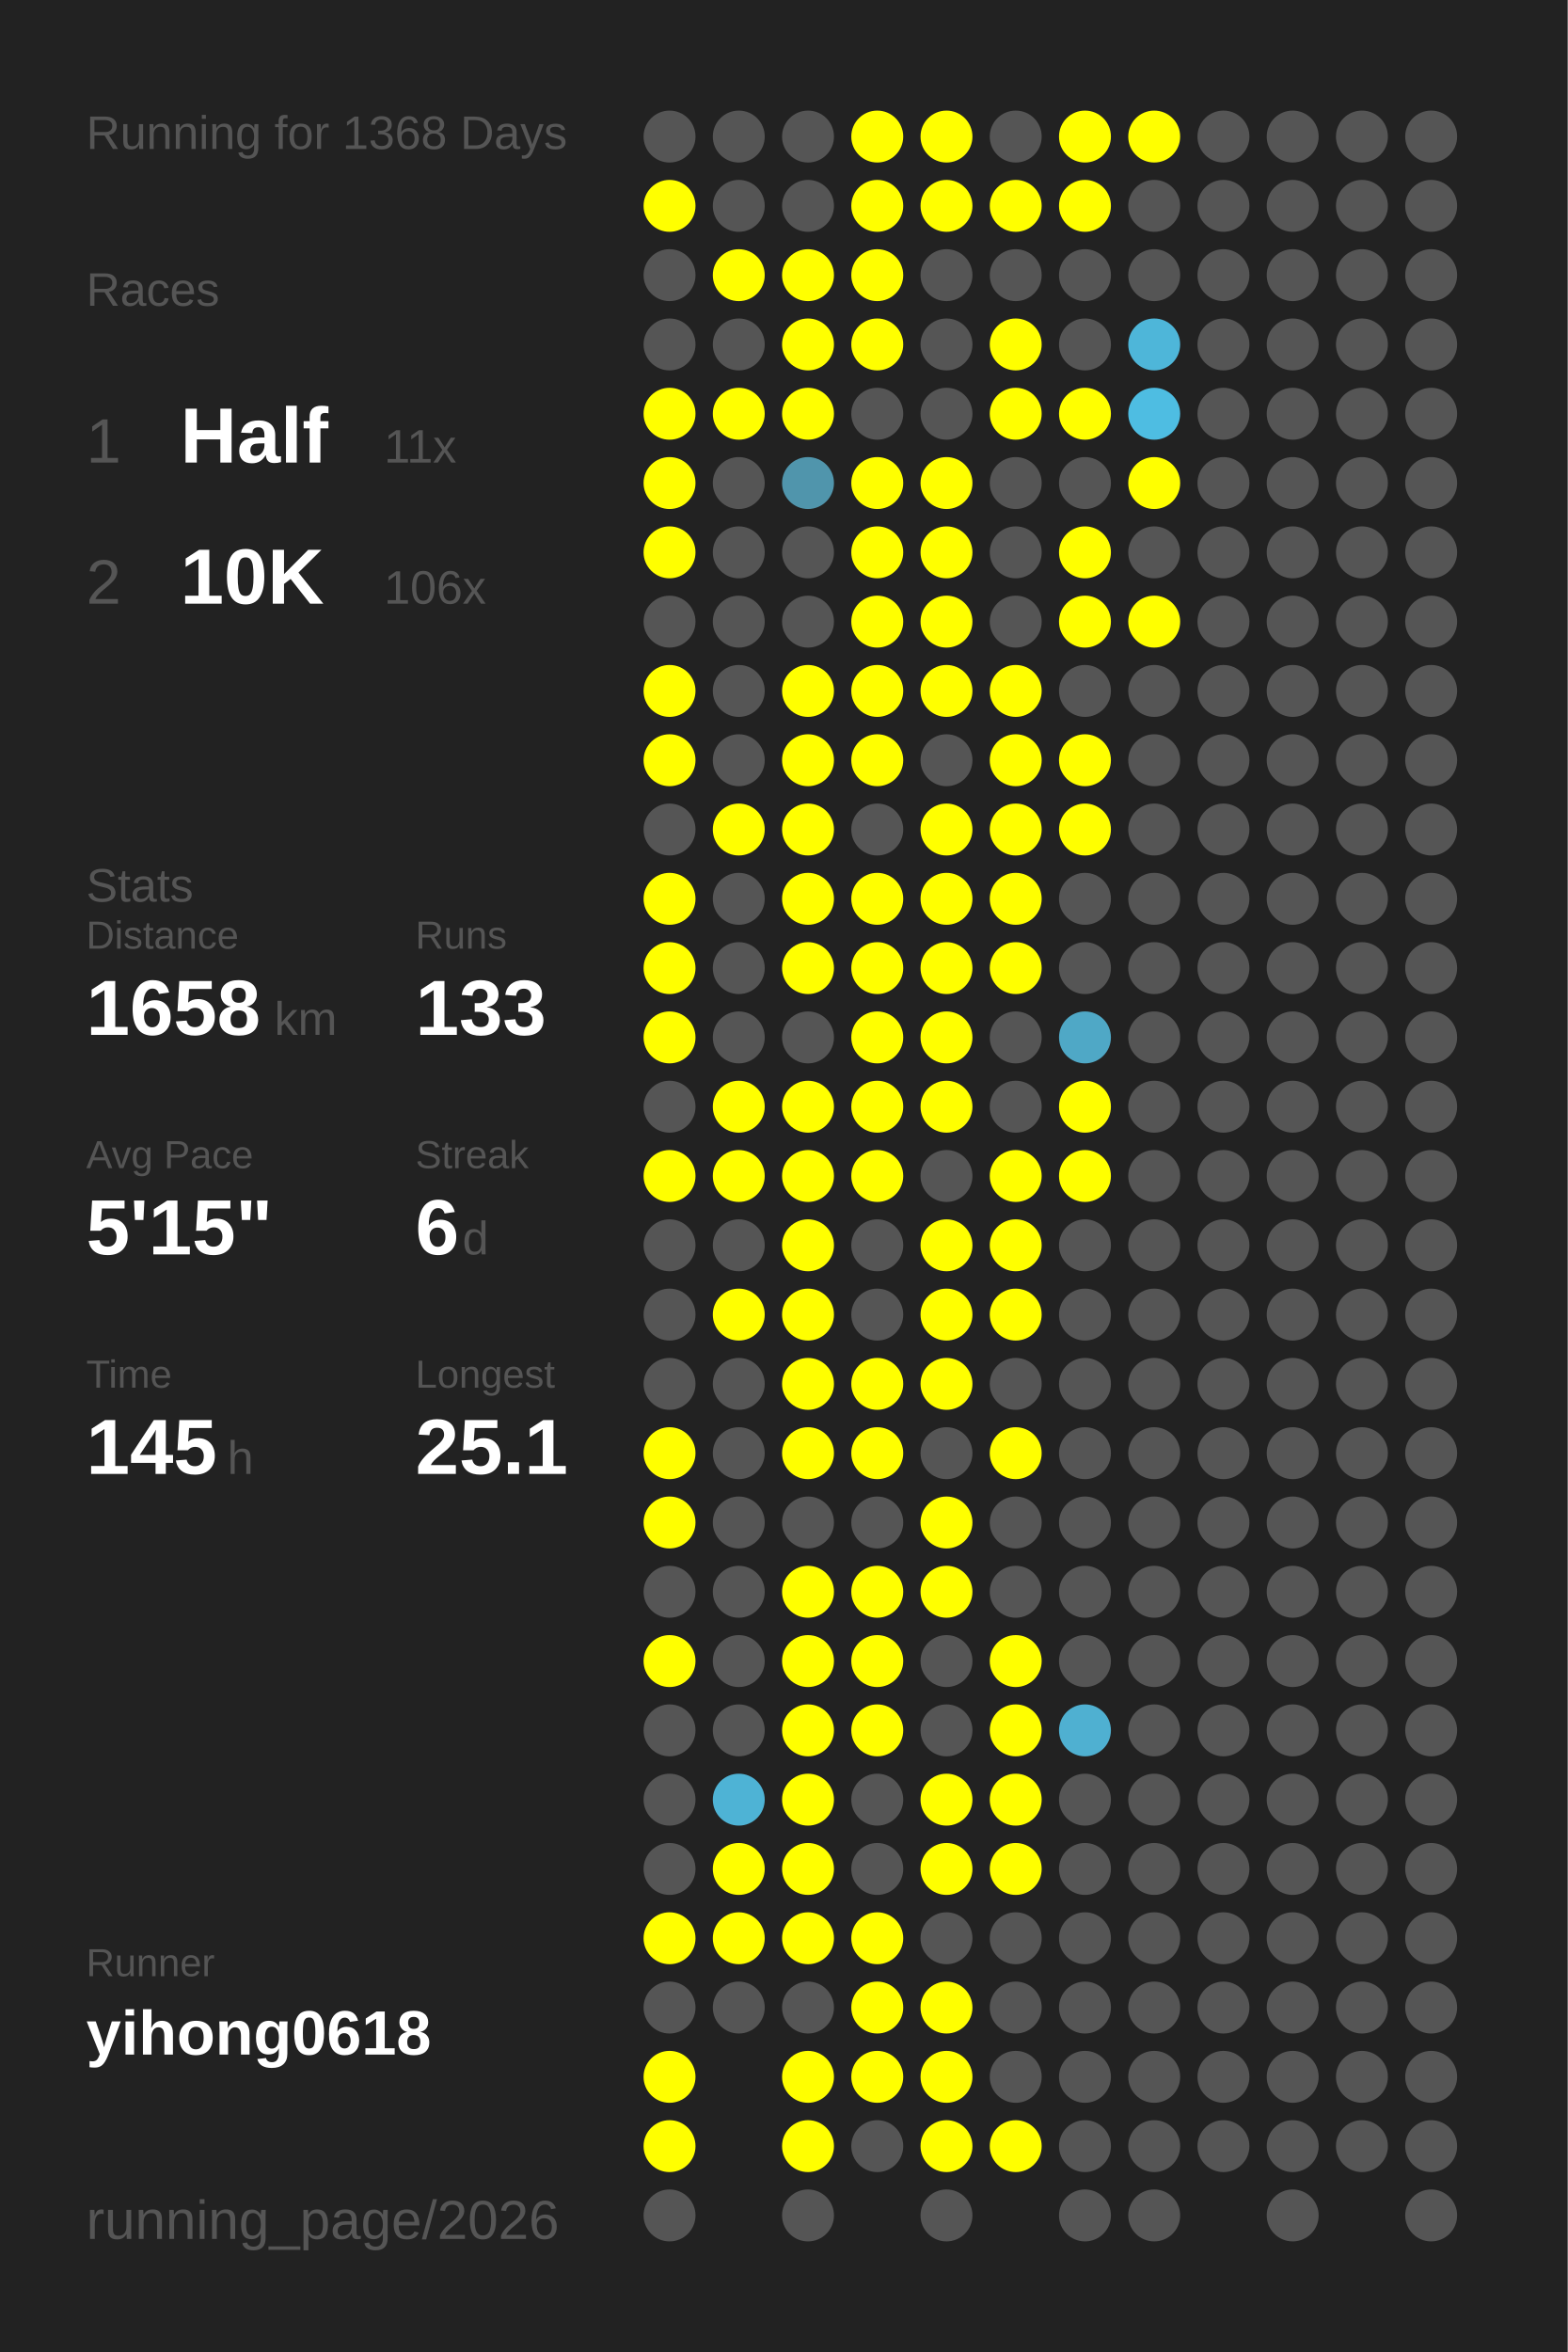
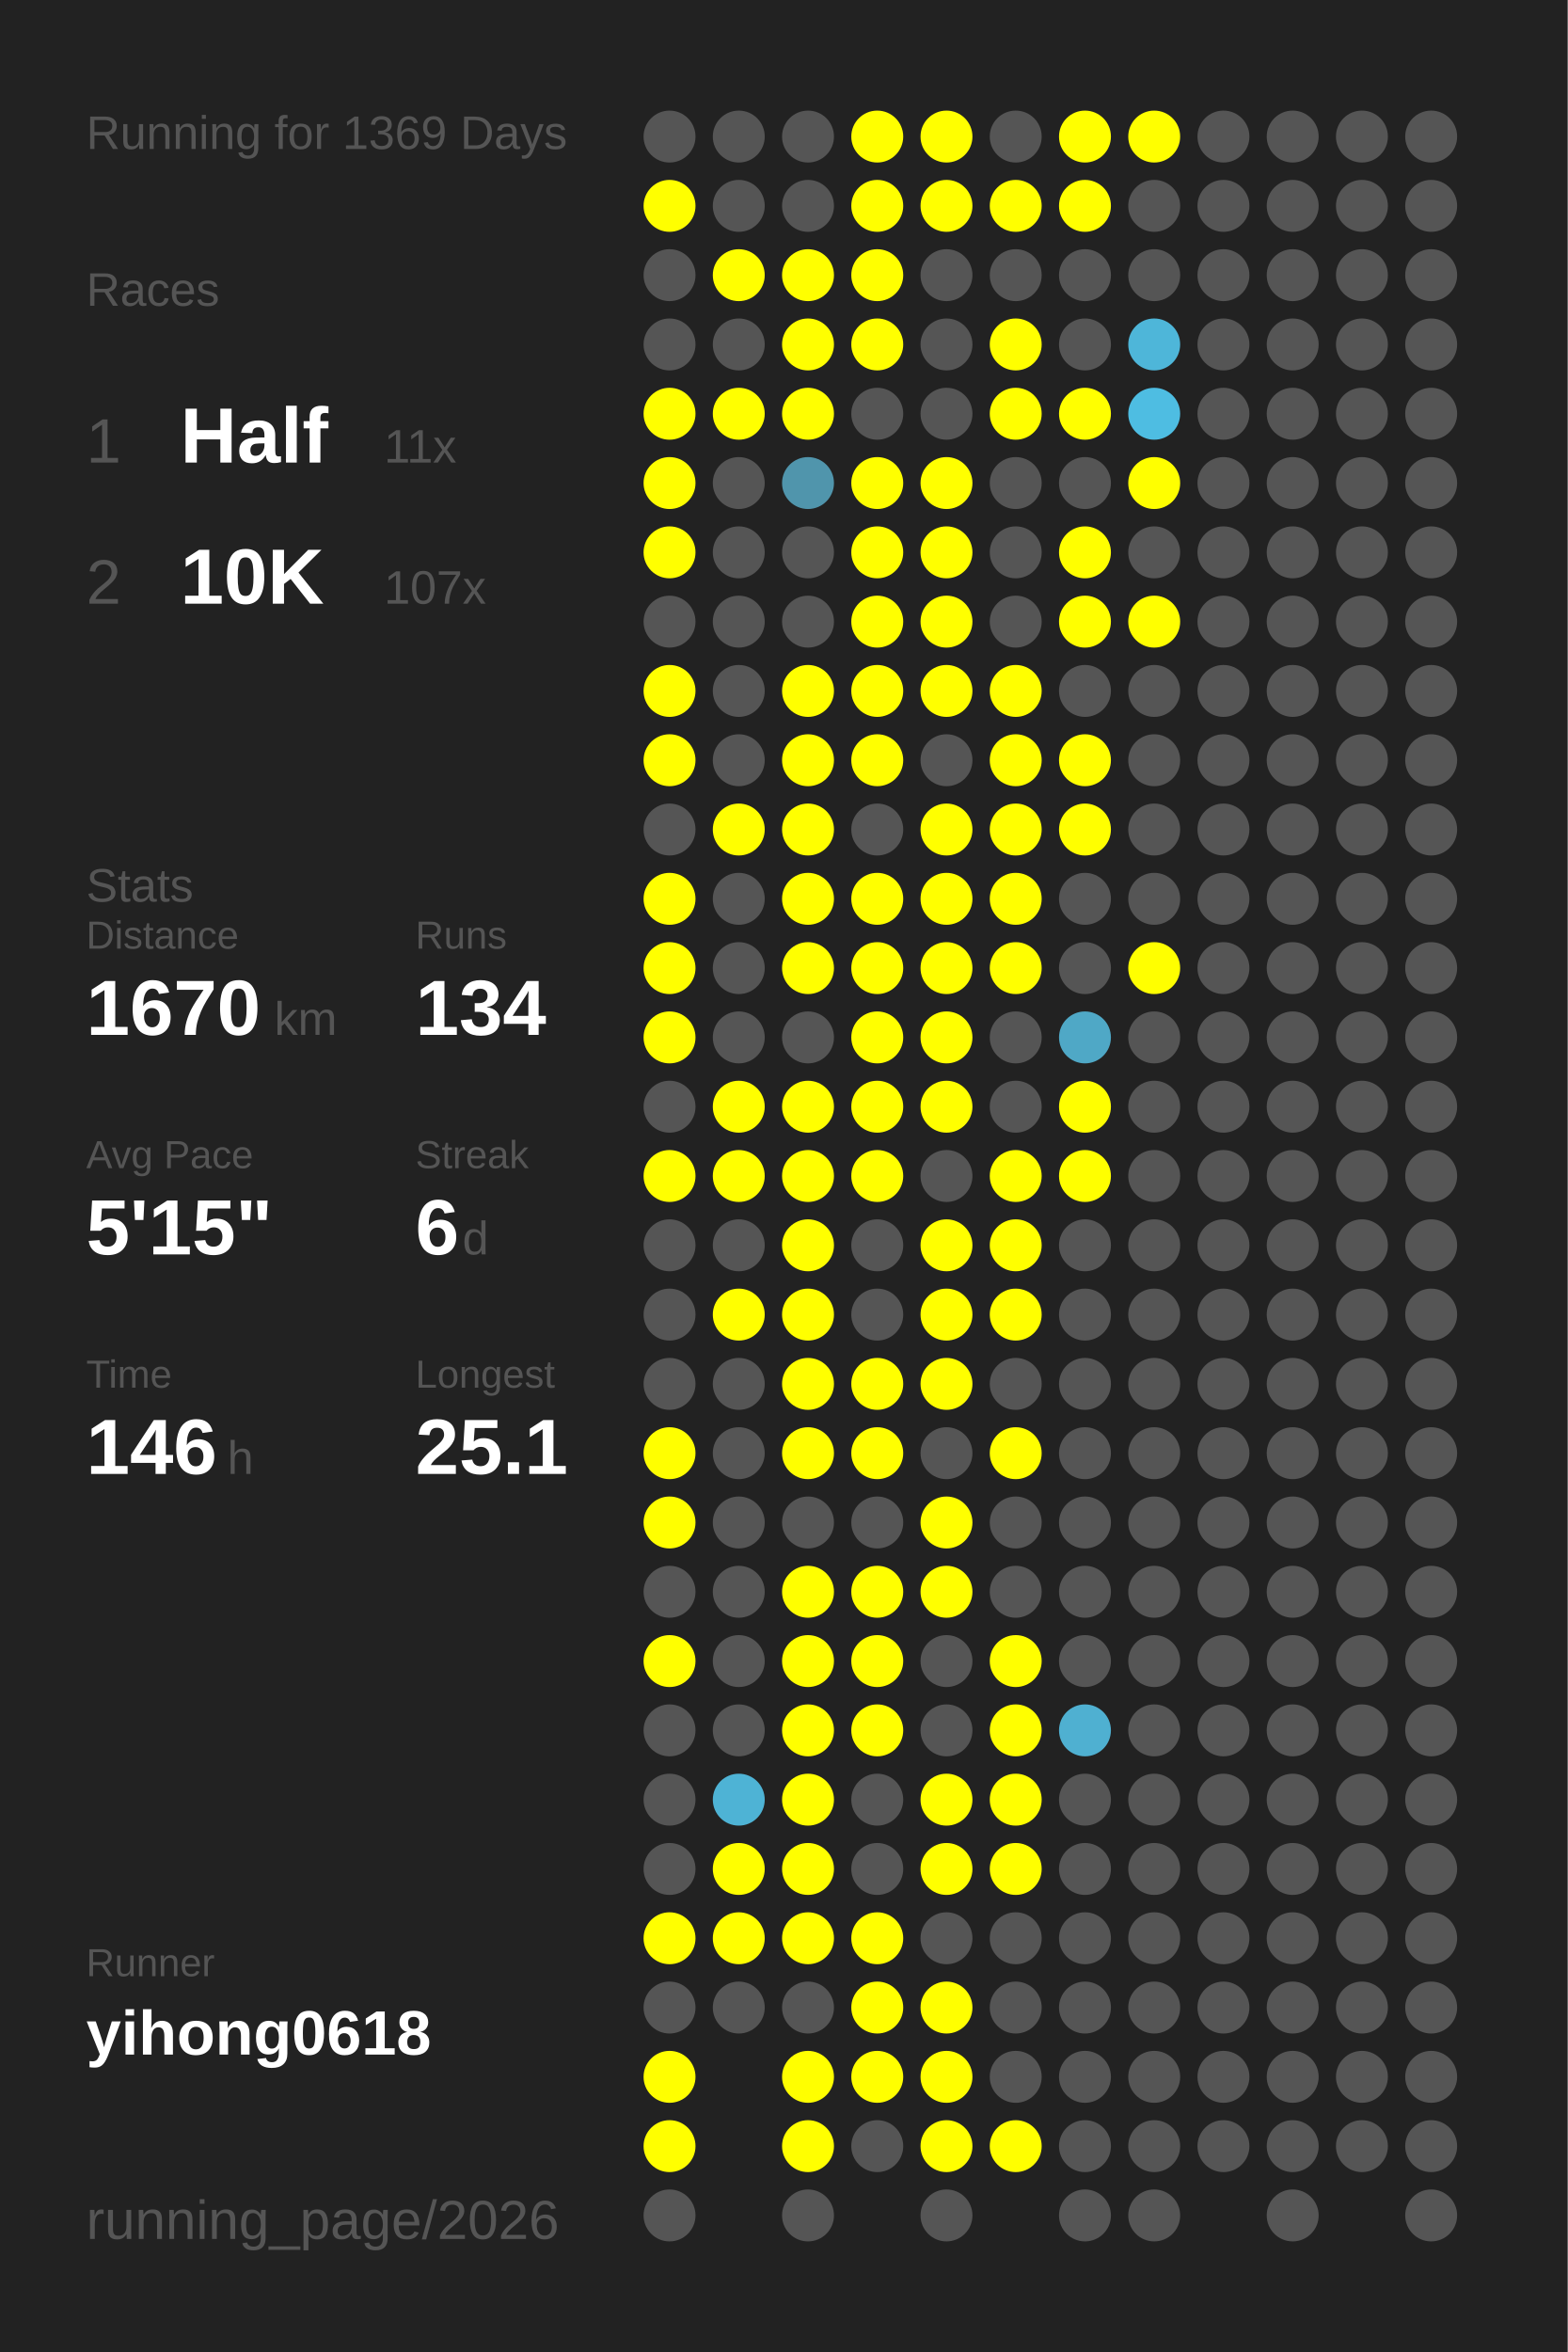
<svg xmlns="http://www.w3.org/2000/svg" baseProfile="full" height="300mm" version="1.1" viewBox="0,0,200,300" width="200mm">
  <defs />
  <rect fill="#222222" height="300" width="200" x="0" y="0" />
-   <text fill="#555555" style="font-size:6px; font-family:Arial;" x="11" y="19">Running for 1368 Days</text>
+   <text fill="#555555" style="font-size:6px; font-family:Arial;" x="11" y="19">Running for 1369 Days</text>
  <text fill="#555555" style="font-size:6px; font-family:Arial;" x="11" y="39">Races</text>
  <text fill="#555555" style="font-size:8px; font-family:Arial;" x="11" y="59">1</text>
  <text fill="#FFFFFF" style="font-size:10px; font-family:Arial; font-weight:bold;" x="23" y="59">Half</text>
  <text fill="#555555" style="font-size:6px; font-family:Arial;" x="49" y="59">11x</text>
  <text fill="#555555" style="font-size:8px; font-family:Arial;" x="11" y="77">2</text>
  <text fill="#FFFFFF" style="font-size:10px; font-family:Arial; font-weight:bold;" x="23" y="77">10K</text>
-   <text fill="#555555" style="font-size:6px; font-family:Arial;" x="49" y="77">106x</text>
+   <text fill="#555555" style="font-size:6px; font-family:Arial;" x="49" y="77">107x</text>
  <text fill="#555555" style="font-size:6px; font-family:Arial;" x="11" y="115">Stats</text>
  <text fill="#555555" style="font-size:5px; font-family:Arial;" x="11" y="121">Distance</text>
-   <text fill="#FFFFFF" style="font-size:10px; font-family:Arial; font-weight:bold;" x="11" y="132">1658</text>
+   <text fill="#FFFFFF" style="font-size:10px; font-family:Arial; font-weight:bold;" x="11" y="132">1670</text>
  <text fill="#555555" style="font-size:6px; font-family:Arial;" x="35" y="132">km</text>
  <text fill="#555555" style="font-size:5px; font-family:Arial;" x="53" y="121">Runs</text>
-   <text fill="#FFFFFF" style="font-size:10px; font-family:Arial; font-weight:bold;" x="53" y="132">133</text>
+   <text fill="#FFFFFF" style="font-size:10px; font-family:Arial; font-weight:bold;" x="53" y="132">134</text>
  <text fill="#555555" style="font-size:5px; font-family:Arial;" x="11" y="149">Avg Pace</text>
  <text fill="#FFFFFF" style="font-size:10px; font-family:Arial; font-weight:bold;" x="11" y="160">5'15"</text>
  <text fill="#555555" style="font-size:5px; font-family:Arial;" x="53" y="149">Streak</text>
  <text fill="#FFFFFF" style="font-size:10px; font-family:Arial; font-weight:bold;" x="53" y="160">6</text>
  <text fill="#555555" style="font-size:6px; font-family:Arial;" x="59" y="160">d</text>
  <text fill="#555555" style="font-size:5px; font-family:Arial;" x="11" y="177">Time</text>
-   <text fill="#FFFFFF" style="font-size:10px; font-family:Arial; font-weight:bold;" x="11" y="188">145</text>
+   <text fill="#FFFFFF" style="font-size:10px; font-family:Arial; font-weight:bold;" x="11" y="188">146</text>
  <text fill="#555555" style="font-size:6px; font-family:Arial;" x="29" y="188">h</text>
  <text fill="#555555" style="font-size:5px; font-family:Arial;" x="53" y="177">Longest</text>
  <text fill="#FFFFFF" style="font-size:10px; font-family:Arial; font-weight:bold;" x="53" y="188">25.1</text>
  <text fill="#555555" style="font-size:5px; font-family:Arial;" x="11" y="252.065">Runner</text>
  <text fill="#FFFFFF" style="font-size:8px; font-family:Arial; font-weight:bold;" x="11" y="262.065">yihong0618</text>
  <text fill="#555555" style="font-size:7px; font-family:Arial;" x="11" y="285.581">running_page/2026</text>
  <circle cx="85.417" cy="17.419" fill="#555555" r="3.312" />
  <circle cx="85.417" cy="26.258" fill="#FFFF00" r="3.312" />
  <circle cx="85.417" cy="35.097" fill="#555555" r="3.312" />
  <circle cx="85.417" cy="43.935" fill="#555555" r="3.312" />
  <circle cx="85.417" cy="52.774" fill="#FFFF00" r="3.312" />
  <circle cx="85.417" cy="61.613" fill="#FFFF00" r="3.312" />
  <circle cx="85.417" cy="70.452" fill="#FFFF00" r="3.312" />
  <circle cx="85.417" cy="79.29" fill="#555555" r="3.312" />
  <circle cx="85.417" cy="88.129" fill="#FFFF00" r="3.312" />
  <circle cx="85.417" cy="96.968" fill="#FFFF00" r="3.312" />
  <circle cx="85.417" cy="105.806" fill="#555555" r="3.312" />
  <circle cx="85.417" cy="114.645" fill="#FFFF00" r="3.312" />
  <circle cx="85.417" cy="123.484" fill="#FFFF00" r="3.312" />
  <circle cx="85.417" cy="132.323" fill="#FFFF00" r="3.312" />
  <circle cx="85.417" cy="141.161" fill="#555555" r="3.312" />
  <circle cx="85.417" cy="150" fill="#FFFF00" r="3.312" />
  <circle cx="85.417" cy="158.839" fill="#555555" r="3.312" />
  <circle cx="85.417" cy="167.677" fill="#555555" r="3.312" />
  <circle cx="85.417" cy="176.516" fill="#555555" r="3.312" />
  <circle cx="85.417" cy="185.355" fill="#FFFF00" r="3.312" />
  <circle cx="85.417" cy="194.194" fill="#FFFF00" r="3.312" />
  <circle cx="85.417" cy="203.032" fill="#555555" r="3.312" />
  <circle cx="85.417" cy="211.871" fill="#FFFF00" r="3.312" />
  <circle cx="85.417" cy="220.71" fill="#555555" r="3.312" />
  <circle cx="85.417" cy="229.548" fill="#555555" r="3.312" />
  <circle cx="85.417" cy="238.387" fill="#555555" r="3.312" />
  <circle cx="85.417" cy="247.226" fill="#FFFF00" r="3.312" />
  <circle cx="85.417" cy="256.065" fill="#555555" r="3.312" />
  <circle cx="85.417" cy="264.903" fill="#FFFF00" r="3.312" />
  <circle cx="85.417" cy="273.742" fill="#FFFF00" r="3.312" />
  <circle cx="85.417" cy="282.581" fill="#555555" r="3.312" />
  <circle cx="94.25" cy="17.419" fill="#555555" r="3.312" />
  <circle cx="94.25" cy="26.258" fill="#555555" r="3.312" />
  <circle cx="94.25" cy="35.097" fill="#FFFF00" r="3.312" />
  <circle cx="94.25" cy="43.935" fill="#555555" r="3.312" />
  <circle cx="94.25" cy="52.774" fill="#FFFF00" r="3.312" />
  <circle cx="94.25" cy="61.613" fill="#555555" r="3.312" />
  <circle cx="94.25" cy="70.452" fill="#555555" r="3.312" />
  <circle cx="94.25" cy="79.29" fill="#555555" r="3.312" />
  <circle cx="94.25" cy="88.129" fill="#555555" r="3.312" />
  <circle cx="94.25" cy="96.968" fill="#555555" r="3.312" />
  <circle cx="94.25" cy="105.806" fill="#FFFF00" r="3.312" />
  <circle cx="94.25" cy="114.645" fill="#555555" r="3.312" />
  <circle cx="94.25" cy="123.484" fill="#555555" r="3.312" />
  <circle cx="94.25" cy="132.323" fill="#555555" r="3.312" />
  <circle cx="94.25" cy="141.161" fill="#FFFF00" r="3.312" />
  <circle cx="94.25" cy="150" fill="#FFFF00" r="3.312" />
  <circle cx="94.25" cy="158.839" fill="#555555" r="3.312" />
  <circle cx="94.25" cy="167.677" fill="#FFFF00" r="3.312" />
  <circle cx="94.25" cy="176.516" fill="#555555" r="3.312" />
  <circle cx="94.25" cy="185.355" fill="#555555" r="3.312" />
  <circle cx="94.25" cy="194.194" fill="#555555" r="3.312" />
  <circle cx="94.25" cy="203.032" fill="#555555" r="3.312" />
  <circle cx="94.25" cy="211.871" fill="#555555" r="3.312" />
  <circle cx="94.25" cy="220.71" fill="#555555" r="3.312" />
  <circle cx="94.25" cy="229.548" fill="#4eb3d5" r="3.312" />
  <circle cx="94.25" cy="238.387" fill="#FFFF00" r="3.312" />
  <circle cx="94.25" cy="247.226" fill="#FFFF00" r="3.312" />
  <circle cx="94.25" cy="256.065" fill="#555555" r="3.312" />
  <circle cx="103.083" cy="17.419" fill="#555555" r="3.312" />
  <circle cx="103.083" cy="26.258" fill="#555555" r="3.312" />
  <circle cx="103.083" cy="35.097" fill="#FFFF00" r="3.312" />
  <circle cx="103.083" cy="43.935" fill="#FFFF00" r="3.312" />
  <circle cx="103.083" cy="52.774" fill="#FFFF00" r="3.312" />
  <circle cx="103.083" cy="61.613" fill="#5095ac" r="3.312" />
  <circle cx="103.083" cy="70.452" fill="#555555" r="3.312" />
  <circle cx="103.083" cy="79.29" fill="#555555" r="3.312" />
  <circle cx="103.083" cy="88.129" fill="#FFFF00" r="3.312" />
  <circle cx="103.083" cy="96.968" fill="#FFFF00" r="3.312" />
  <circle cx="103.083" cy="105.806" fill="#FFFF00" r="3.312" />
  <circle cx="103.083" cy="114.645" fill="#FFFF00" r="3.312" />
  <circle cx="103.083" cy="123.484" fill="#FFFF00" r="3.312" />
  <circle cx="103.083" cy="132.323" fill="#555555" r="3.312" />
  <circle cx="103.083" cy="141.161" fill="#FFFF00" r="3.312" />
  <circle cx="103.083" cy="150" fill="#FFFF00" r="3.312" />
  <circle cx="103.083" cy="158.839" fill="#FFFF00" r="3.312" />
  <circle cx="103.083" cy="167.677" fill="#FFFF00" r="3.312" />
  <circle cx="103.083" cy="176.516" fill="#FFFF00" r="3.312" />
  <circle cx="103.083" cy="185.355" fill="#FFFF00" r="3.312" />
  <circle cx="103.083" cy="194.194" fill="#555555" r="3.312" />
  <circle cx="103.083" cy="203.032" fill="#FFFF00" r="3.312" />
  <circle cx="103.083" cy="211.871" fill="#FFFF00" r="3.312" />
  <circle cx="103.083" cy="220.71" fill="#FFFF00" r="3.312" />
  <circle cx="103.083" cy="229.548" fill="#FFFF00" r="3.312" />
  <circle cx="103.083" cy="238.387" fill="#FFFF00" r="3.312" />
  <circle cx="103.083" cy="247.226" fill="#FFFF00" r="3.312" />
  <circle cx="103.083" cy="256.065" fill="#555555" r="3.312" />
  <circle cx="103.083" cy="264.903" fill="#FFFF00" r="3.312" />
  <circle cx="103.083" cy="273.742" fill="#FFFF00" r="3.312" />
  <circle cx="103.083" cy="282.581" fill="#555555" r="3.312" />
  <circle cx="111.917" cy="17.419" fill="#FFFF00" r="3.312" />
  <circle cx="111.917" cy="26.258" fill="#FFFF00" r="3.312" />
  <circle cx="111.917" cy="35.097" fill="#FFFF00" r="3.312" />
  <circle cx="111.917" cy="43.935" fill="#FFFF00" r="3.312" />
  <circle cx="111.917" cy="52.774" fill="#555555" r="3.312" />
  <circle cx="111.917" cy="61.613" fill="#FFFF00" r="3.312" />
  <circle cx="111.917" cy="70.452" fill="#FFFF00" r="3.312" />
  <circle cx="111.917" cy="79.29" fill="#FFFF00" r="3.312" />
  <circle cx="111.917" cy="88.129" fill="#FFFF00" r="3.312" />
  <circle cx="111.917" cy="96.968" fill="#FFFF00" r="3.312" />
  <circle cx="111.917" cy="105.806" fill="#555555" r="3.312" />
  <circle cx="111.917" cy="114.645" fill="#FFFF00" r="3.312" />
  <circle cx="111.917" cy="123.484" fill="#FFFF00" r="3.312" />
  <circle cx="111.917" cy="132.323" fill="#FFFF00" r="3.312" />
  <circle cx="111.917" cy="141.161" fill="#FFFF00" r="3.312" />
  <circle cx="111.917" cy="150" fill="#FFFF00" r="3.312" />
  <circle cx="111.917" cy="158.839" fill="#555555" r="3.312" />
  <circle cx="111.917" cy="167.677" fill="#555555" r="3.312" />
  <circle cx="111.917" cy="176.516" fill="#FFFF00" r="3.312" />
  <circle cx="111.917" cy="185.355" fill="#FFFF00" r="3.312" />
  <circle cx="111.917" cy="194.194" fill="#555555" r="3.312" />
  <circle cx="111.917" cy="203.032" fill="#FFFF00" r="3.312" />
  <circle cx="111.917" cy="211.871" fill="#FFFF00" r="3.312" />
  <circle cx="111.917" cy="220.71" fill="#FFFF00" r="3.312" />
  <circle cx="111.917" cy="229.548" fill="#555555" r="3.312" />
  <circle cx="111.917" cy="238.387" fill="#555555" r="3.312" />
  <circle cx="111.917" cy="247.226" fill="#FFFF00" r="3.312" />
  <circle cx="111.917" cy="256.065" fill="#FFFF00" r="3.312" />
  <circle cx="111.917" cy="264.903" fill="#FFFF00" r="3.312" />
  <circle cx="111.917" cy="273.742" fill="#555555" r="3.312" />
  <circle cx="120.75" cy="17.419" fill="#FFFF00" r="3.312" />
  <circle cx="120.75" cy="26.258" fill="#FFFF00" r="3.312" />
  <circle cx="120.75" cy="35.097" fill="#555555" r="3.312" />
  <circle cx="120.75" cy="43.935" fill="#555555" r="3.312" />
  <circle cx="120.75" cy="52.774" fill="#555555" r="3.312" />
  <circle cx="120.75" cy="61.613" fill="#FFFF00" r="3.312" />
  <circle cx="120.75" cy="70.452" fill="#FFFF00" r="3.312" />
  <circle cx="120.75" cy="79.29" fill="#FFFF00" r="3.312" />
  <circle cx="120.75" cy="88.129" fill="#FFFF00" r="3.312" />
  <circle cx="120.75" cy="96.968" fill="#555555" r="3.312" />
  <circle cx="120.75" cy="105.806" fill="#FFFF00" r="3.312" />
  <circle cx="120.75" cy="114.645" fill="#FFFF00" r="3.312" />
  <circle cx="120.75" cy="123.484" fill="#FFFF00" r="3.312" />
  <circle cx="120.75" cy="132.323" fill="#FFFF00" r="3.312" />
  <circle cx="120.75" cy="141.161" fill="#FFFF00" r="3.312" />
  <circle cx="120.75" cy="150" fill="#555555" r="3.312" />
  <circle cx="120.75" cy="158.839" fill="#FFFF00" r="3.312" />
  <circle cx="120.75" cy="167.677" fill="#FFFF00" r="3.312" />
  <circle cx="120.75" cy="176.516" fill="#FFFF00" r="3.312" />
  <circle cx="120.75" cy="185.355" fill="#555555" r="3.312" />
  <circle cx="120.75" cy="194.194" fill="#FFFF00" r="3.312" />
  <circle cx="120.75" cy="203.032" fill="#FFFF00" r="3.312" />
  <circle cx="120.75" cy="211.871" fill="#555555" r="3.312" />
  <circle cx="120.75" cy="220.71" fill="#555555" r="3.312" />
  <circle cx="120.75" cy="229.548" fill="#FFFF00" r="3.312" />
  <circle cx="120.75" cy="238.387" fill="#FFFF00" r="3.312" />
  <circle cx="120.75" cy="247.226" fill="#555555" r="3.312" />
  <circle cx="120.75" cy="256.065" fill="#FFFF00" r="3.312" />
  <circle cx="120.75" cy="264.903" fill="#FFFF00" r="3.312" />
  <circle cx="120.75" cy="273.742" fill="#FFFF00" r="3.312" />
  <circle cx="120.75" cy="282.581" fill="#555555" r="3.312" />
  <circle cx="129.583" cy="17.419" fill="#555555" r="3.312" />
  <circle cx="129.583" cy="26.258" fill="#FFFF00" r="3.312" />
  <circle cx="129.583" cy="35.097" fill="#555555" r="3.312" />
  <circle cx="129.583" cy="43.935" fill="#FFFF00" r="3.312" />
  <circle cx="129.583" cy="52.774" fill="#FFFF00" r="3.312" />
  <circle cx="129.583" cy="61.613" fill="#555555" r="3.312" />
  <circle cx="129.583" cy="70.452" fill="#555555" r="3.312" />
  <circle cx="129.583" cy="79.29" fill="#555555" r="3.312" />
  <circle cx="129.583" cy="88.129" fill="#FFFF00" r="3.312" />
  <circle cx="129.583" cy="96.968" fill="#FFFF00" r="3.312" />
  <circle cx="129.583" cy="105.806" fill="#FFFF00" r="3.312" />
  <circle cx="129.583" cy="114.645" fill="#FFFF00" r="3.312" />
  <circle cx="129.583" cy="123.484" fill="#FFFF00" r="3.312" />
  <circle cx="129.583" cy="132.323" fill="#555555" r="3.312" />
  <circle cx="129.583" cy="141.161" fill="#555555" r="3.312" />
  <circle cx="129.583" cy="150" fill="#FFFF00" r="3.312" />
  <circle cx="129.583" cy="158.839" fill="#FFFF00" r="3.312" />
  <circle cx="129.583" cy="167.677" fill="#FFFF00" r="3.312" />
  <circle cx="129.583" cy="176.516" fill="#555555" r="3.312" />
  <circle cx="129.583" cy="185.355" fill="#FFFF00" r="3.312" />
  <circle cx="129.583" cy="194.194" fill="#555555" r="3.312" />
  <circle cx="129.583" cy="203.032" fill="#555555" r="3.312" />
  <circle cx="129.583" cy="211.871" fill="#FFFF00" r="3.312" />
  <circle cx="129.583" cy="220.71" fill="#FFFF00" r="3.312" />
  <circle cx="129.583" cy="229.548" fill="#FFFF00" r="3.312" />
  <circle cx="129.583" cy="238.387" fill="#FFFF00" r="3.312" />
  <circle cx="129.583" cy="247.226" fill="#555555" r="3.312" />
  <circle cx="129.583" cy="256.065" fill="#555555" r="3.312" />
  <circle cx="129.583" cy="264.903" fill="#555555" r="3.312" />
  <circle cx="129.583" cy="273.742" fill="#FFFF00" r="3.312" />
  <circle cx="138.417" cy="17.419" fill="#FFFF00" r="3.312" />
  <circle cx="138.417" cy="26.258" fill="#FFFF00" r="3.312" />
  <circle cx="138.417" cy="35.097" fill="#555555" r="3.312" />
  <circle cx="138.417" cy="43.935" fill="#555555" r="3.312" />
  <circle cx="138.417" cy="52.774" fill="#FFFF00" r="3.312" />
  <circle cx="138.417" cy="61.613" fill="#555555" r="3.312" />
  <circle cx="138.417" cy="70.452" fill="#FFFF00" r="3.312" />
  <circle cx="138.417" cy="79.29" fill="#FFFF00" r="3.312" />
  <circle cx="138.417" cy="88.129" fill="#555555" r="3.312" />
  <circle cx="138.417" cy="96.968" fill="#FFFF00" r="3.312" />
  <circle cx="138.417" cy="105.806" fill="#FFFF00" r="3.312" />
  <circle cx="138.417" cy="114.645" fill="#555555" r="3.312" />
  <circle cx="138.417" cy="123.484" fill="#555555" r="3.312" />
  <circle cx="138.417" cy="132.323" fill="#4fa8c6" r="3.312" />
  <circle cx="138.417" cy="141.161" fill="#FFFF00" r="3.312" />
  <circle cx="138.417" cy="150" fill="#FFFF00" r="3.312" />
  <circle cx="138.417" cy="158.839" fill="#555555" r="3.312" />
  <circle cx="138.417" cy="167.677" fill="#555555" r="3.312" />
  <circle cx="138.417" cy="176.516" fill="#555555" r="3.312" />
  <circle cx="138.417" cy="185.355" fill="#555555" r="3.312" />
  <circle cx="138.417" cy="194.194" fill="#555555" r="3.312" />
  <circle cx="138.417" cy="203.032" fill="#555555" r="3.312" />
  <circle cx="138.417" cy="211.871" fill="#555555" r="3.312" />
  <circle cx="138.417" cy="220.71" fill="#4fb0d1" r="3.312" />
  <circle cx="138.417" cy="229.548" fill="#555555" r="3.312" />
  <circle cx="138.417" cy="238.387" fill="#555555" r="3.312" />
  <circle cx="138.417" cy="247.226" fill="#555555" r="3.312" />
  <circle cx="138.417" cy="256.065" fill="#555555" r="3.312" />
  <circle cx="138.417" cy="264.903" fill="#555555" r="3.312" />
  <circle cx="138.417" cy="273.742" fill="#555555" r="3.312" />
  <circle cx="138.417" cy="282.581" fill="#555555" r="3.312" />
  <circle cx="147.25" cy="17.419" fill="#FFFF00" r="3.312" />
  <circle cx="147.25" cy="26.258" fill="#555555" r="3.312" />
  <circle cx="147.25" cy="35.097" fill="#555555" r="3.312" />
  <circle cx="147.25" cy="43.935" fill="#4eb6d9" r="3.312" />
  <circle cx="147.25" cy="52.774" fill="#4ebde2" r="3.312" />
  <circle cx="147.25" cy="61.613" fill="#FFFF00" r="3.312" />
  <circle cx="147.25" cy="70.452" fill="#555555" r="3.312" />
  <circle cx="147.25" cy="79.29" fill="#FFFF00" r="3.312" />
  <circle cx="147.25" cy="88.129" fill="#555555" r="3.312" />
  <circle cx="147.25" cy="96.968" fill="#555555" r="3.312" />
  <circle cx="147.25" cy="105.806" fill="#555555" r="3.312" />
  <circle cx="147.25" cy="114.645" fill="#555555" r="3.312" />
-   <circle cx="147.25" cy="123.484" fill="#555555" r="3.312" />
+   <circle cx="147.25" cy="123.484" fill="#FFFF00" r="3.312" />
  <circle cx="147.25" cy="132.323" fill="#555555" r="3.312" />
  <circle cx="147.25" cy="141.161" fill="#555555" r="3.312" />
  <circle cx="147.25" cy="150" fill="#555555" r="3.312" />
  <circle cx="147.25" cy="158.839" fill="#555555" r="3.312" />
  <circle cx="147.25" cy="167.677" fill="#555555" r="3.312" />
  <circle cx="147.25" cy="176.516" fill="#555555" r="3.312" />
  <circle cx="147.25" cy="185.355" fill="#555555" r="3.312" />
  <circle cx="147.25" cy="194.194" fill="#555555" r="3.312" />
  <circle cx="147.25" cy="203.032" fill="#555555" r="3.312" />
  <circle cx="147.25" cy="211.871" fill="#555555" r="3.312" />
  <circle cx="147.25" cy="220.71" fill="#555555" r="3.312" />
  <circle cx="147.25" cy="229.548" fill="#555555" r="3.312" />
  <circle cx="147.25" cy="238.387" fill="#555555" r="3.312" />
  <circle cx="147.25" cy="247.226" fill="#555555" r="3.312" />
  <circle cx="147.25" cy="256.065" fill="#555555" r="3.312" />
  <circle cx="147.25" cy="264.903" fill="#555555" r="3.312" />
  <circle cx="147.25" cy="273.742" fill="#555555" r="3.312" />
  <circle cx="147.25" cy="282.581" fill="#555555" r="3.312" />
  <circle cx="156.083" cy="17.419" fill="#555555" r="3.312" />
  <circle cx="156.083" cy="26.258" fill="#555555" r="3.312" />
  <circle cx="156.083" cy="35.097" fill="#555555" r="3.312" />
  <circle cx="156.083" cy="43.935" fill="#555555" r="3.312" />
  <circle cx="156.083" cy="52.774" fill="#555555" r="3.312" />
  <circle cx="156.083" cy="61.613" fill="#555555" r="3.312" />
  <circle cx="156.083" cy="70.452" fill="#555555" r="3.312" />
  <circle cx="156.083" cy="79.29" fill="#555555" r="3.312" />
  <circle cx="156.083" cy="88.129" fill="#555555" r="3.312" />
  <circle cx="156.083" cy="96.968" fill="#555555" r="3.312" />
  <circle cx="156.083" cy="105.806" fill="#555555" r="3.312" />
  <circle cx="156.083" cy="114.645" fill="#555555" r="3.312" />
  <circle cx="156.083" cy="123.484" fill="#555555" r="3.312" />
  <circle cx="156.083" cy="132.323" fill="#555555" r="3.312" />
  <circle cx="156.083" cy="141.161" fill="#555555" r="3.312" />
  <circle cx="156.083" cy="150" fill="#555555" r="3.312" />
  <circle cx="156.083" cy="158.839" fill="#555555" r="3.312" />
  <circle cx="156.083" cy="167.677" fill="#555555" r="3.312" />
  <circle cx="156.083" cy="176.516" fill="#555555" r="3.312" />
  <circle cx="156.083" cy="185.355" fill="#555555" r="3.312" />
  <circle cx="156.083" cy="194.194" fill="#555555" r="3.312" />
  <circle cx="156.083" cy="203.032" fill="#555555" r="3.312" />
  <circle cx="156.083" cy="211.871" fill="#555555" r="3.312" />
  <circle cx="156.083" cy="220.71" fill="#555555" r="3.312" />
  <circle cx="156.083" cy="229.548" fill="#555555" r="3.312" />
  <circle cx="156.083" cy="238.387" fill="#555555" r="3.312" />
  <circle cx="156.083" cy="247.226" fill="#555555" r="3.312" />
  <circle cx="156.083" cy="256.065" fill="#555555" r="3.312" />
  <circle cx="156.083" cy="264.903" fill="#555555" r="3.312" />
  <circle cx="156.083" cy="273.742" fill="#555555" r="3.312" />
  <circle cx="164.917" cy="17.419" fill="#555555" r="3.312" />
  <circle cx="164.917" cy="26.258" fill="#555555" r="3.312" />
  <circle cx="164.917" cy="35.097" fill="#555555" r="3.312" />
  <circle cx="164.917" cy="43.935" fill="#555555" r="3.312" />
  <circle cx="164.917" cy="52.774" fill="#555555" r="3.312" />
  <circle cx="164.917" cy="61.613" fill="#555555" r="3.312" />
  <circle cx="164.917" cy="70.452" fill="#555555" r="3.312" />
  <circle cx="164.917" cy="79.29" fill="#555555" r="3.312" />
  <circle cx="164.917" cy="88.129" fill="#555555" r="3.312" />
  <circle cx="164.917" cy="96.968" fill="#555555" r="3.312" />
  <circle cx="164.917" cy="105.806" fill="#555555" r="3.312" />
  <circle cx="164.917" cy="114.645" fill="#555555" r="3.312" />
  <circle cx="164.917" cy="123.484" fill="#555555" r="3.312" />
  <circle cx="164.917" cy="132.323" fill="#555555" r="3.312" />
  <circle cx="164.917" cy="141.161" fill="#555555" r="3.312" />
  <circle cx="164.917" cy="150" fill="#555555" r="3.312" />
  <circle cx="164.917" cy="158.839" fill="#555555" r="3.312" />
  <circle cx="164.917" cy="167.677" fill="#555555" r="3.312" />
  <circle cx="164.917" cy="176.516" fill="#555555" r="3.312" />
  <circle cx="164.917" cy="185.355" fill="#555555" r="3.312" />
  <circle cx="164.917" cy="194.194" fill="#555555" r="3.312" />
  <circle cx="164.917" cy="203.032" fill="#555555" r="3.312" />
  <circle cx="164.917" cy="211.871" fill="#555555" r="3.312" />
  <circle cx="164.917" cy="220.71" fill="#555555" r="3.312" />
  <circle cx="164.917" cy="229.548" fill="#555555" r="3.312" />
  <circle cx="164.917" cy="238.387" fill="#555555" r="3.312" />
  <circle cx="164.917" cy="247.226" fill="#555555" r="3.312" />
  <circle cx="164.917" cy="256.065" fill="#555555" r="3.312" />
  <circle cx="164.917" cy="264.903" fill="#555555" r="3.312" />
  <circle cx="164.917" cy="273.742" fill="#555555" r="3.312" />
  <circle cx="164.917" cy="282.581" fill="#555555" r="3.312" />
  <circle cx="173.75" cy="17.419" fill="#555555" r="3.312" />
  <circle cx="173.75" cy="26.258" fill="#555555" r="3.312" />
  <circle cx="173.75" cy="35.097" fill="#555555" r="3.312" />
  <circle cx="173.75" cy="43.935" fill="#555555" r="3.312" />
  <circle cx="173.75" cy="52.774" fill="#555555" r="3.312" />
  <circle cx="173.75" cy="61.613" fill="#555555" r="3.312" />
  <circle cx="173.75" cy="70.452" fill="#555555" r="3.312" />
  <circle cx="173.75" cy="79.29" fill="#555555" r="3.312" />
  <circle cx="173.75" cy="88.129" fill="#555555" r="3.312" />
  <circle cx="173.75" cy="96.968" fill="#555555" r="3.312" />
  <circle cx="173.75" cy="105.806" fill="#555555" r="3.312" />
  <circle cx="173.75" cy="114.645" fill="#555555" r="3.312" />
  <circle cx="173.75" cy="123.484" fill="#555555" r="3.312" />
  <circle cx="173.75" cy="132.323" fill="#555555" r="3.312" />
  <circle cx="173.75" cy="141.161" fill="#555555" r="3.312" />
  <circle cx="173.75" cy="150" fill="#555555" r="3.312" />
  <circle cx="173.75" cy="158.839" fill="#555555" r="3.312" />
  <circle cx="173.75" cy="167.677" fill="#555555" r="3.312" />
  <circle cx="173.75" cy="176.516" fill="#555555" r="3.312" />
  <circle cx="173.75" cy="185.355" fill="#555555" r="3.312" />
  <circle cx="173.75" cy="194.194" fill="#555555" r="3.312" />
  <circle cx="173.75" cy="203.032" fill="#555555" r="3.312" />
  <circle cx="173.75" cy="211.871" fill="#555555" r="3.312" />
  <circle cx="173.75" cy="220.71" fill="#555555" r="3.312" />
  <circle cx="173.75" cy="229.548" fill="#555555" r="3.312" />
  <circle cx="173.75" cy="238.387" fill="#555555" r="3.312" />
  <circle cx="173.75" cy="247.226" fill="#555555" r="3.312" />
  <circle cx="173.75" cy="256.065" fill="#555555" r="3.312" />
  <circle cx="173.75" cy="264.903" fill="#555555" r="3.312" />
  <circle cx="173.75" cy="273.742" fill="#555555" r="3.312" />
  <circle cx="182.583" cy="17.419" fill="#555555" r="3.312" />
  <circle cx="182.583" cy="26.258" fill="#555555" r="3.312" />
  <circle cx="182.583" cy="35.097" fill="#555555" r="3.312" />
  <circle cx="182.583" cy="43.935" fill="#555555" r="3.312" />
  <circle cx="182.583" cy="52.774" fill="#555555" r="3.312" />
  <circle cx="182.583" cy="61.613" fill="#555555" r="3.312" />
  <circle cx="182.583" cy="70.452" fill="#555555" r="3.312" />
  <circle cx="182.583" cy="79.29" fill="#555555" r="3.312" />
  <circle cx="182.583" cy="88.129" fill="#555555" r="3.312" />
  <circle cx="182.583" cy="96.968" fill="#555555" r="3.312" />
  <circle cx="182.583" cy="105.806" fill="#555555" r="3.312" />
  <circle cx="182.583" cy="114.645" fill="#555555" r="3.312" />
  <circle cx="182.583" cy="123.484" fill="#555555" r="3.312" />
  <circle cx="182.583" cy="132.323" fill="#555555" r="3.312" />
  <circle cx="182.583" cy="141.161" fill="#555555" r="3.312" />
  <circle cx="182.583" cy="150" fill="#555555" r="3.312" />
  <circle cx="182.583" cy="158.839" fill="#555555" r="3.312" />
  <circle cx="182.583" cy="167.677" fill="#555555" r="3.312" />
  <circle cx="182.583" cy="176.516" fill="#555555" r="3.312" />
  <circle cx="182.583" cy="185.355" fill="#555555" r="3.312" />
  <circle cx="182.583" cy="194.194" fill="#555555" r="3.312" />
  <circle cx="182.583" cy="203.032" fill="#555555" r="3.312" />
  <circle cx="182.583" cy="211.871" fill="#555555" r="3.312" />
  <circle cx="182.583" cy="220.71" fill="#555555" r="3.312" />
  <circle cx="182.583" cy="229.548" fill="#555555" r="3.312" />
  <circle cx="182.583" cy="238.387" fill="#555555" r="3.312" />
  <circle cx="182.583" cy="247.226" fill="#555555" r="3.312" />
  <circle cx="182.583" cy="256.065" fill="#555555" r="3.312" />
  <circle cx="182.583" cy="264.903" fill="#555555" r="3.312" />
  <circle cx="182.583" cy="273.742" fill="#555555" r="3.312" />
  <circle cx="182.583" cy="282.581" fill="#555555" r="3.312" />
</svg>
